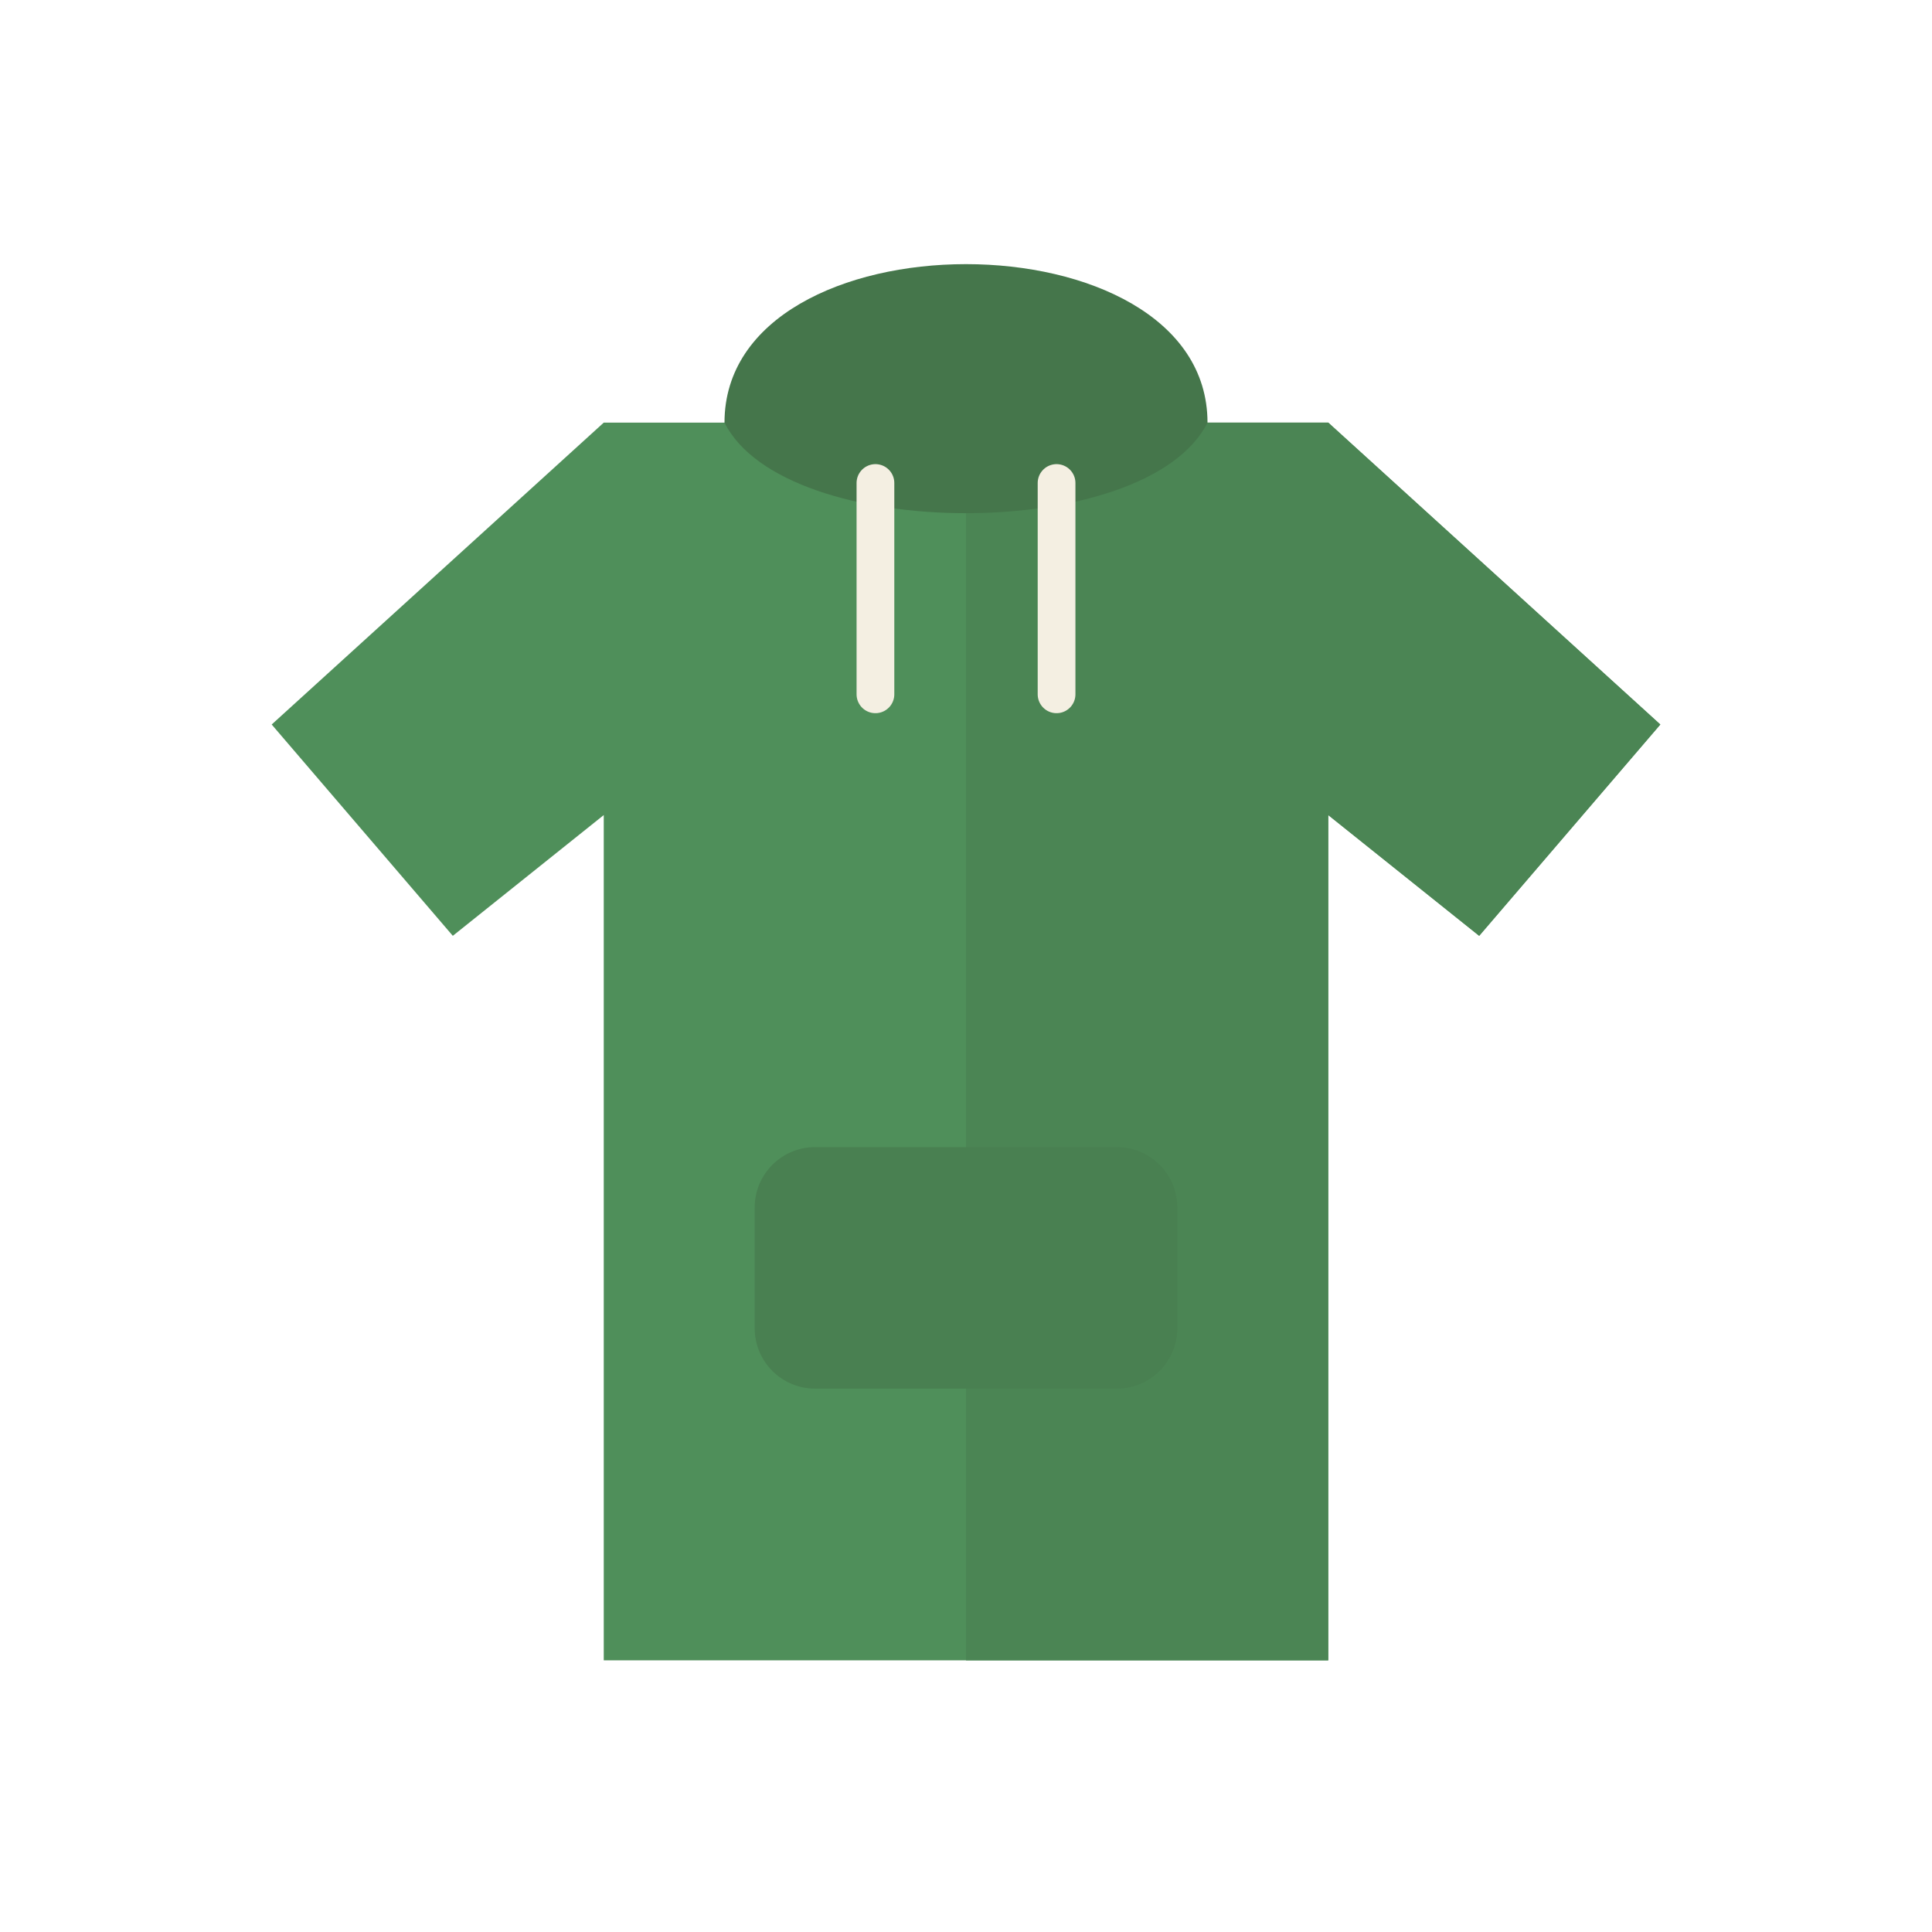
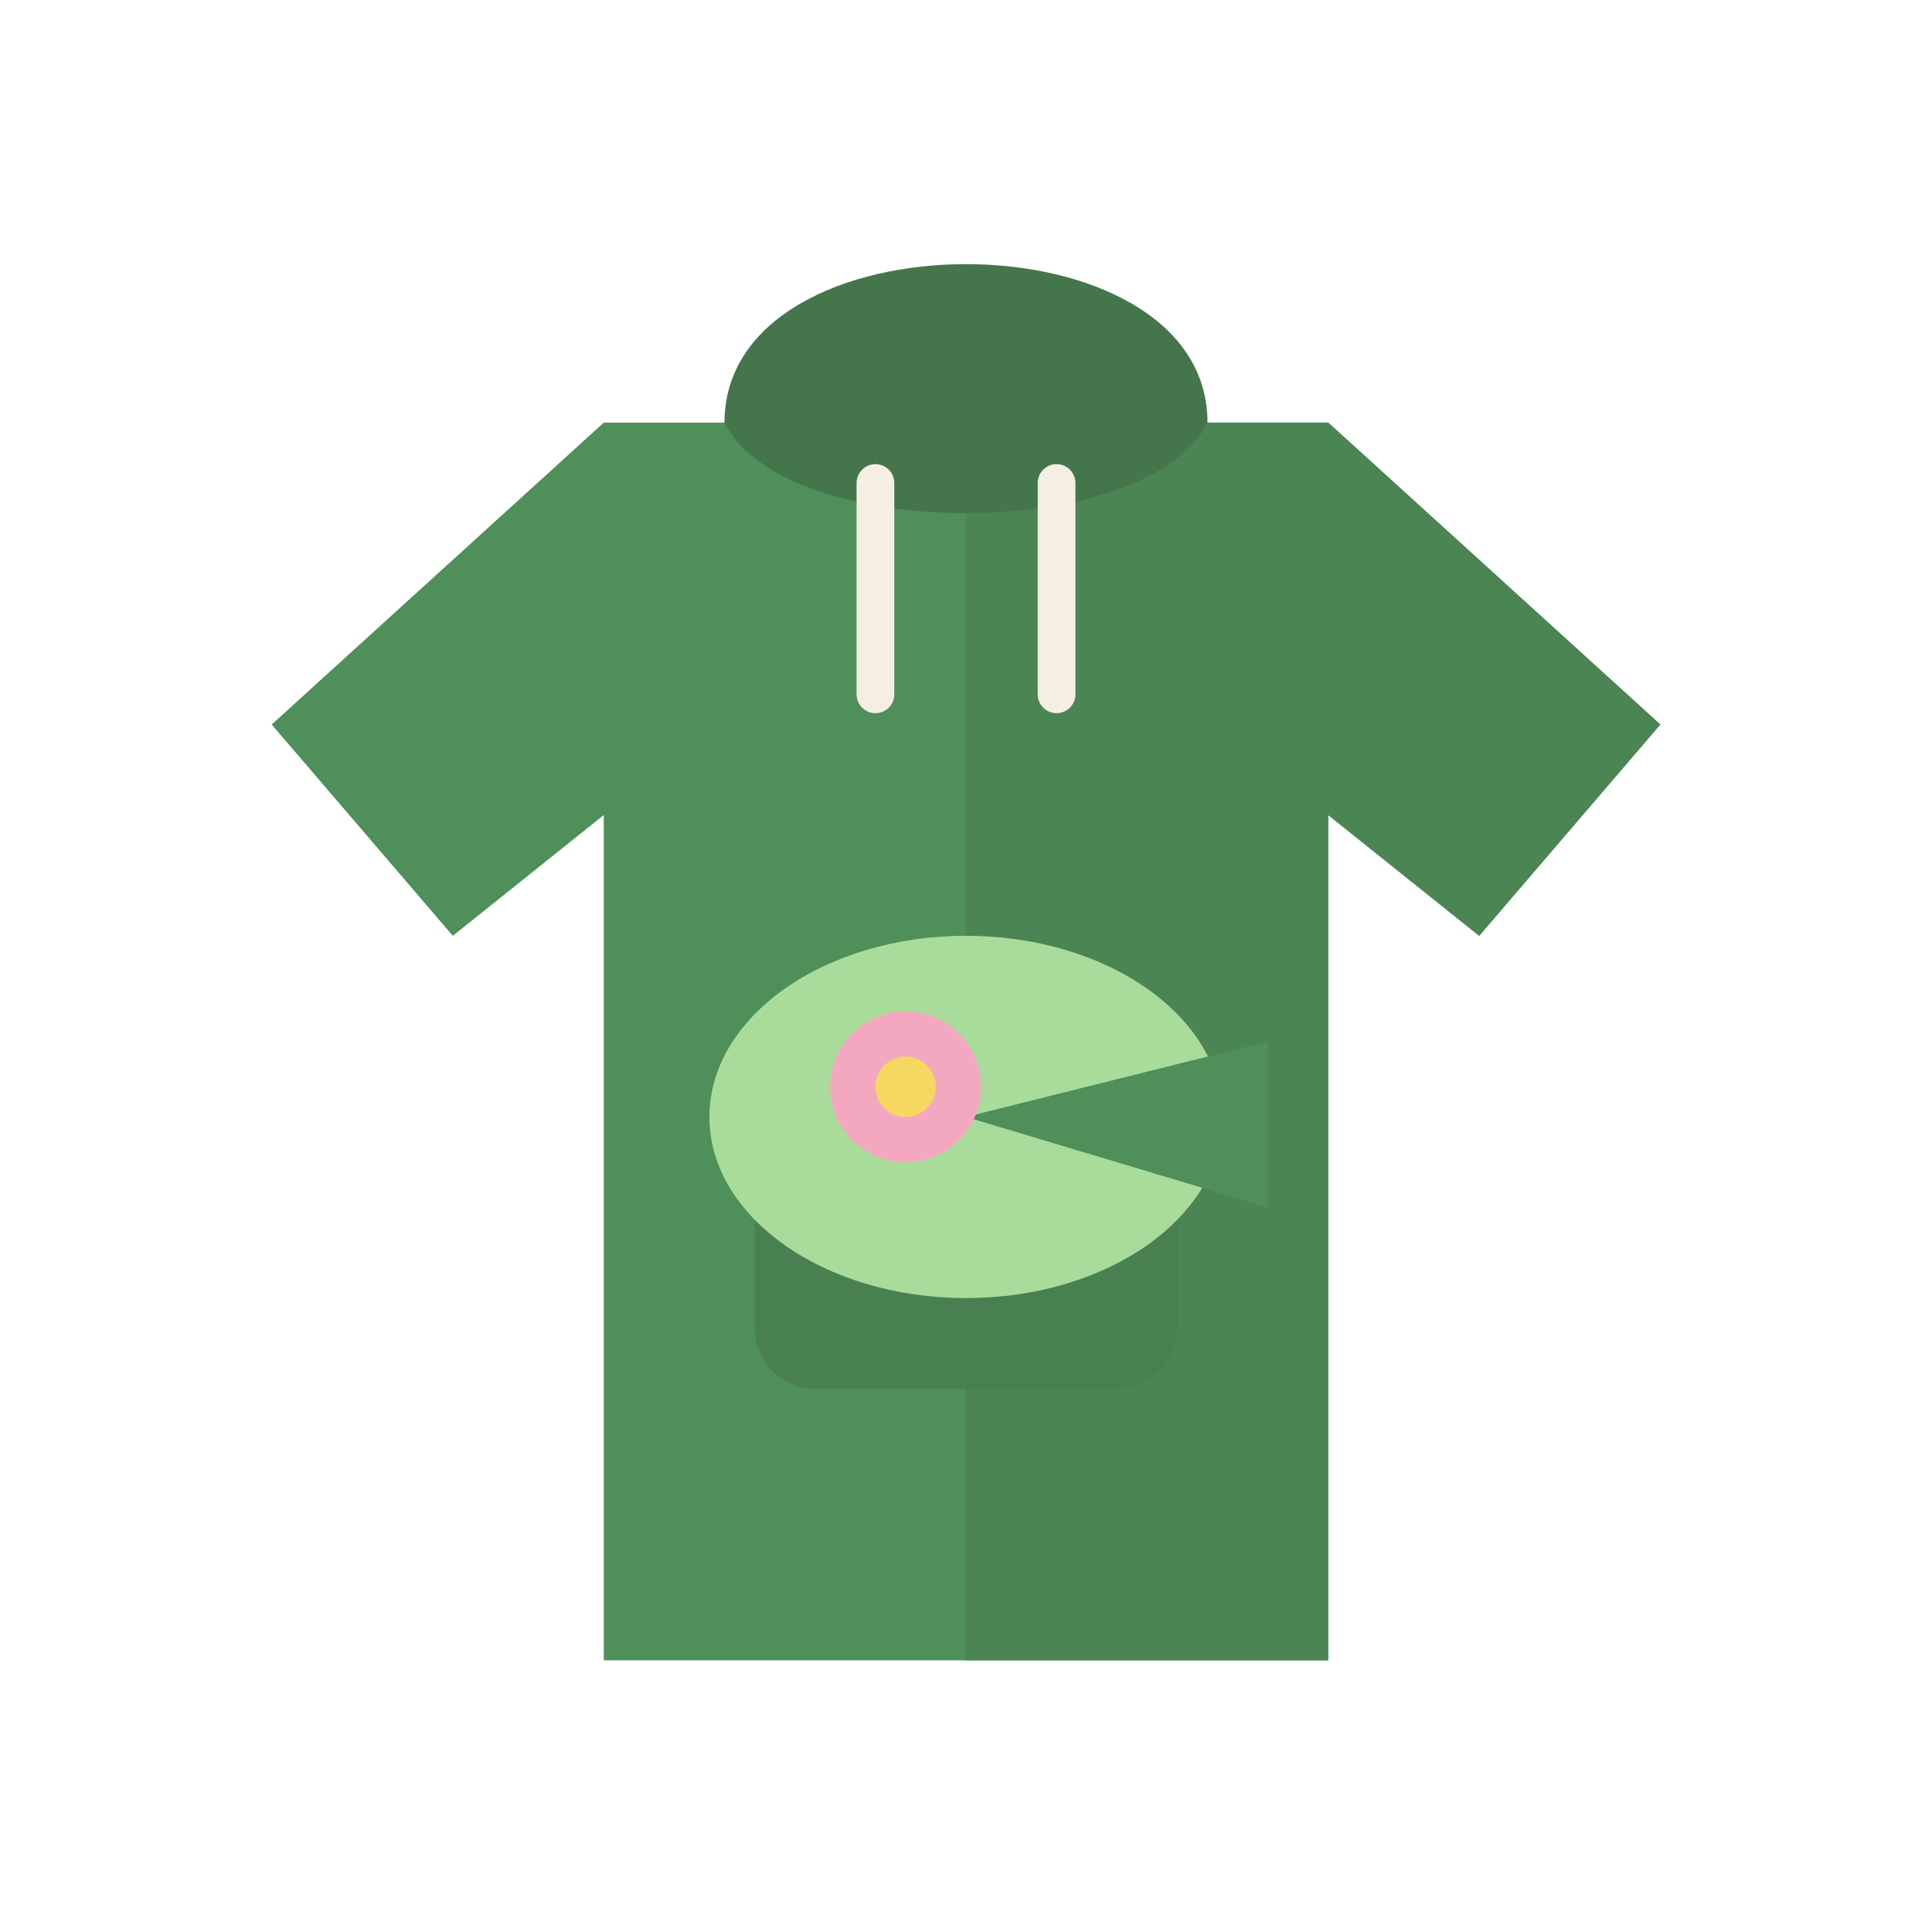
<svg xmlns="http://www.w3.org/2000/svg" width="256" height="256" viewBox="0 0 128 128">
  <path d="M40 28h48l22 20-12 14-10-8v56H40V54l-10 8-12-14Z" fill="#4f8f5a" />
  <path d="M64 28h24l22 20-12 14-10-8v56H64Z" fill="#4b8554" />
  <path d="M48 28c0-14 32-14 32 0c-4 8-28 8-32 0Z" fill="#45764b" />
  <rect x="50" y="76" width="28" height="16" rx="4" fill="#498051" />
  <path d="M58 32v14M70 32v14" fill="none" stroke="#f4efe2" stroke-width="2.5" stroke-linecap="round" stroke-linejoin="round" />
+   <ellipse cx="64" cy="74" rx="17" ry="12" fill="#a9dc9a" />
+   <path d="M64 74L84 69L84 80Z" fill="#4f8f5a" />
+   <circle cx="60" cy="72" r="5" fill="#f4a8c0" />
+   <circle cx="60" cy="72" r="2" fill="#f6d860" />
</svg>
